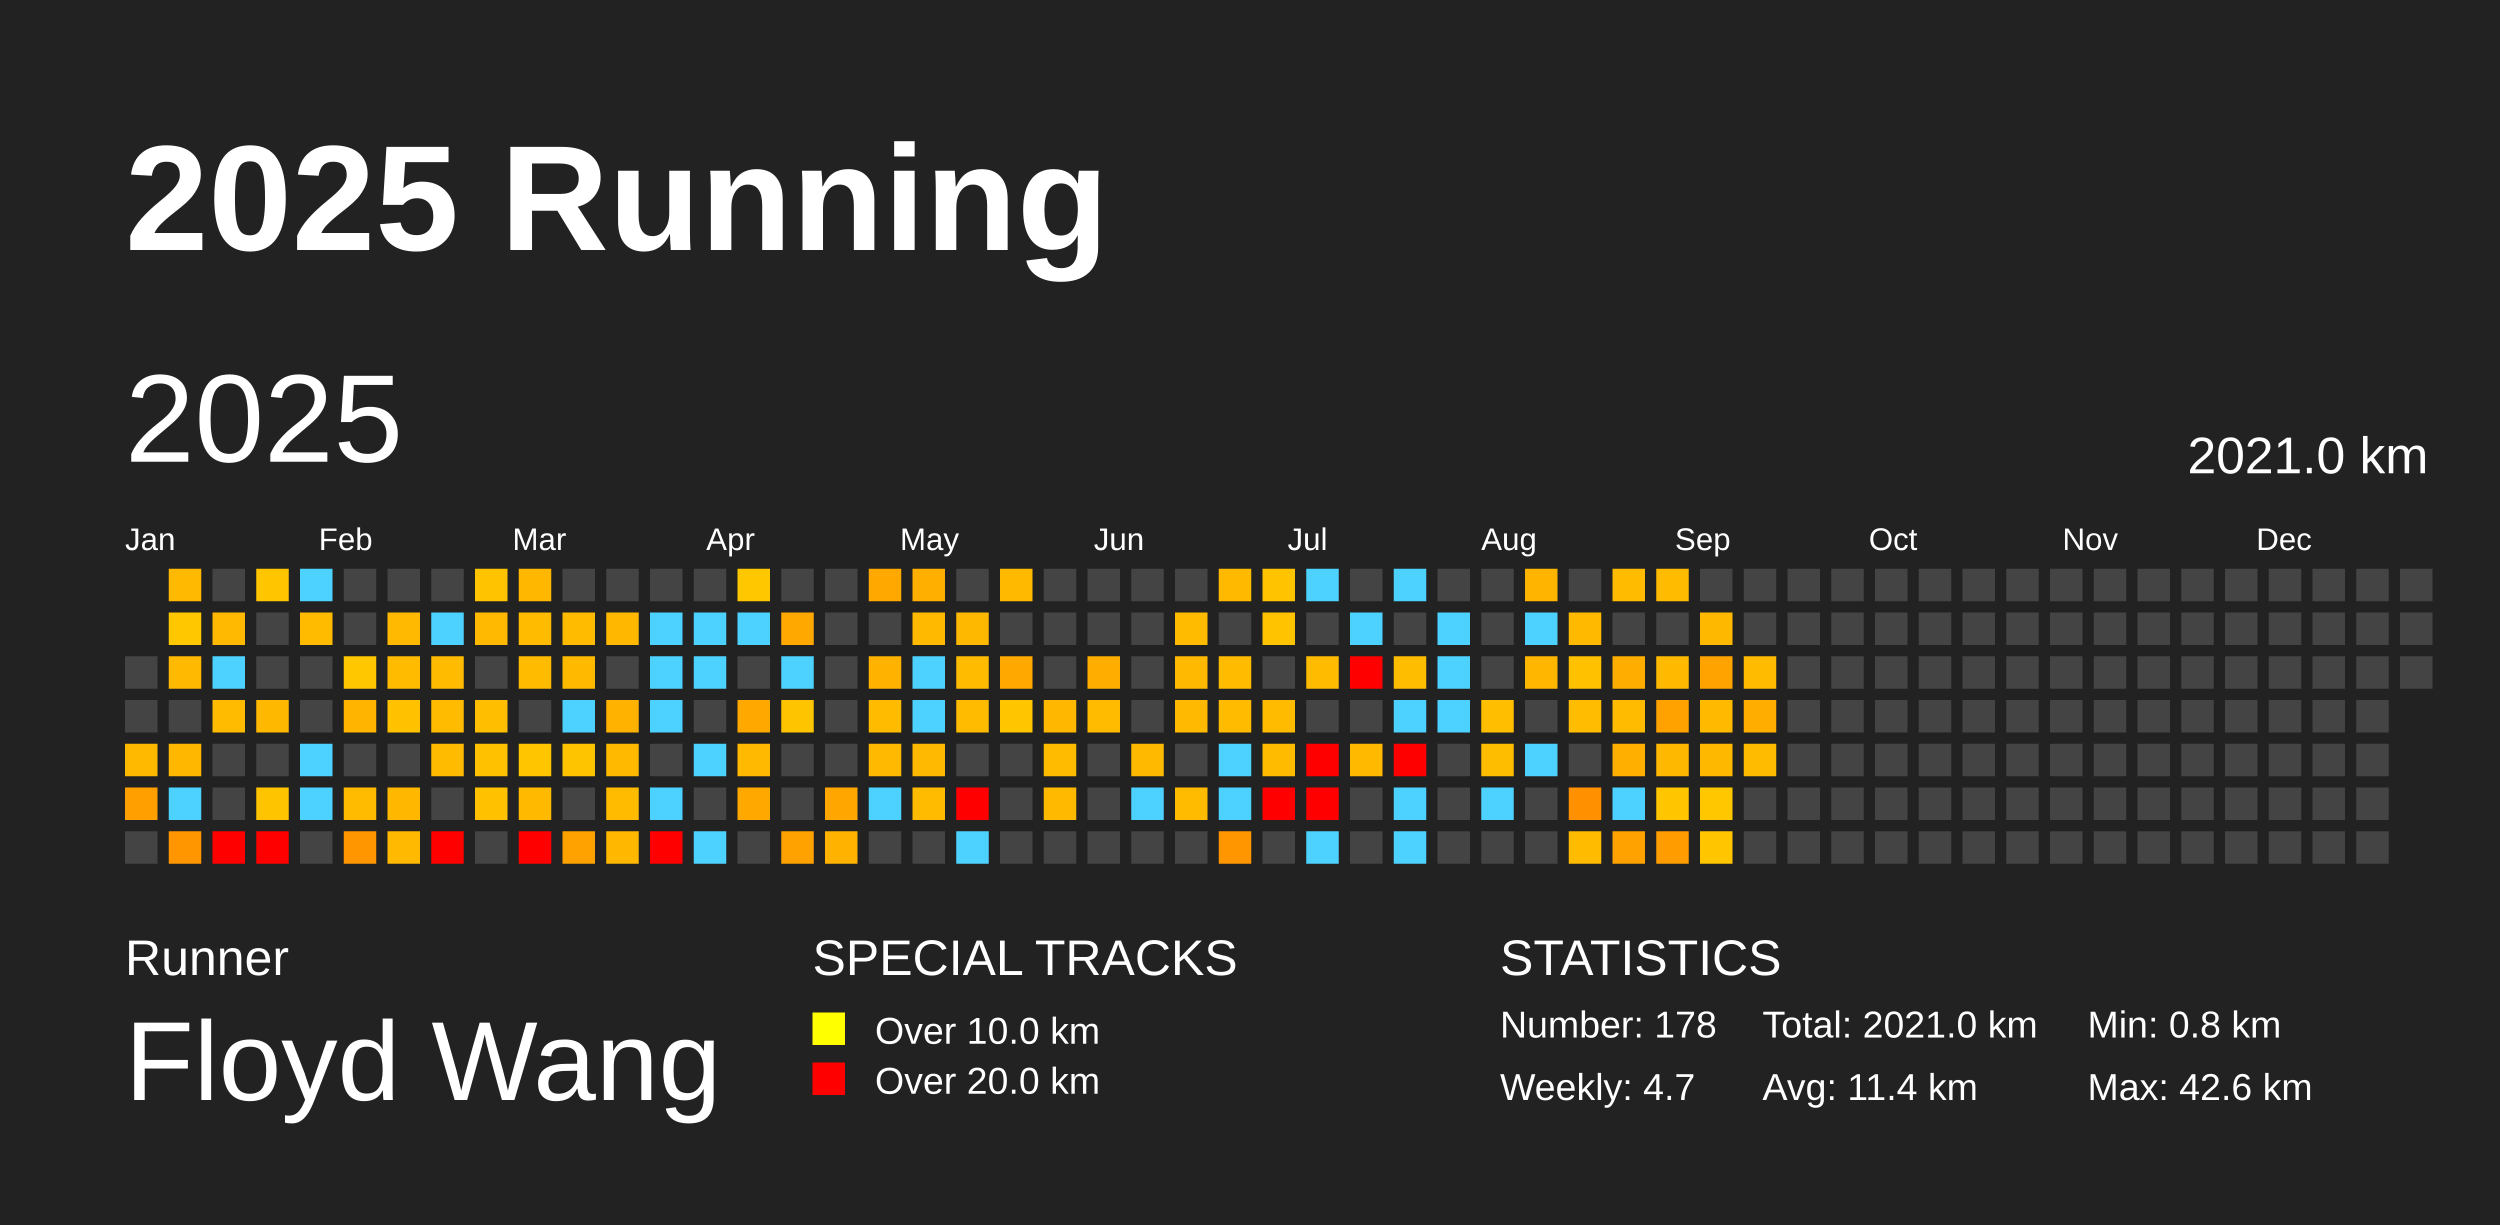
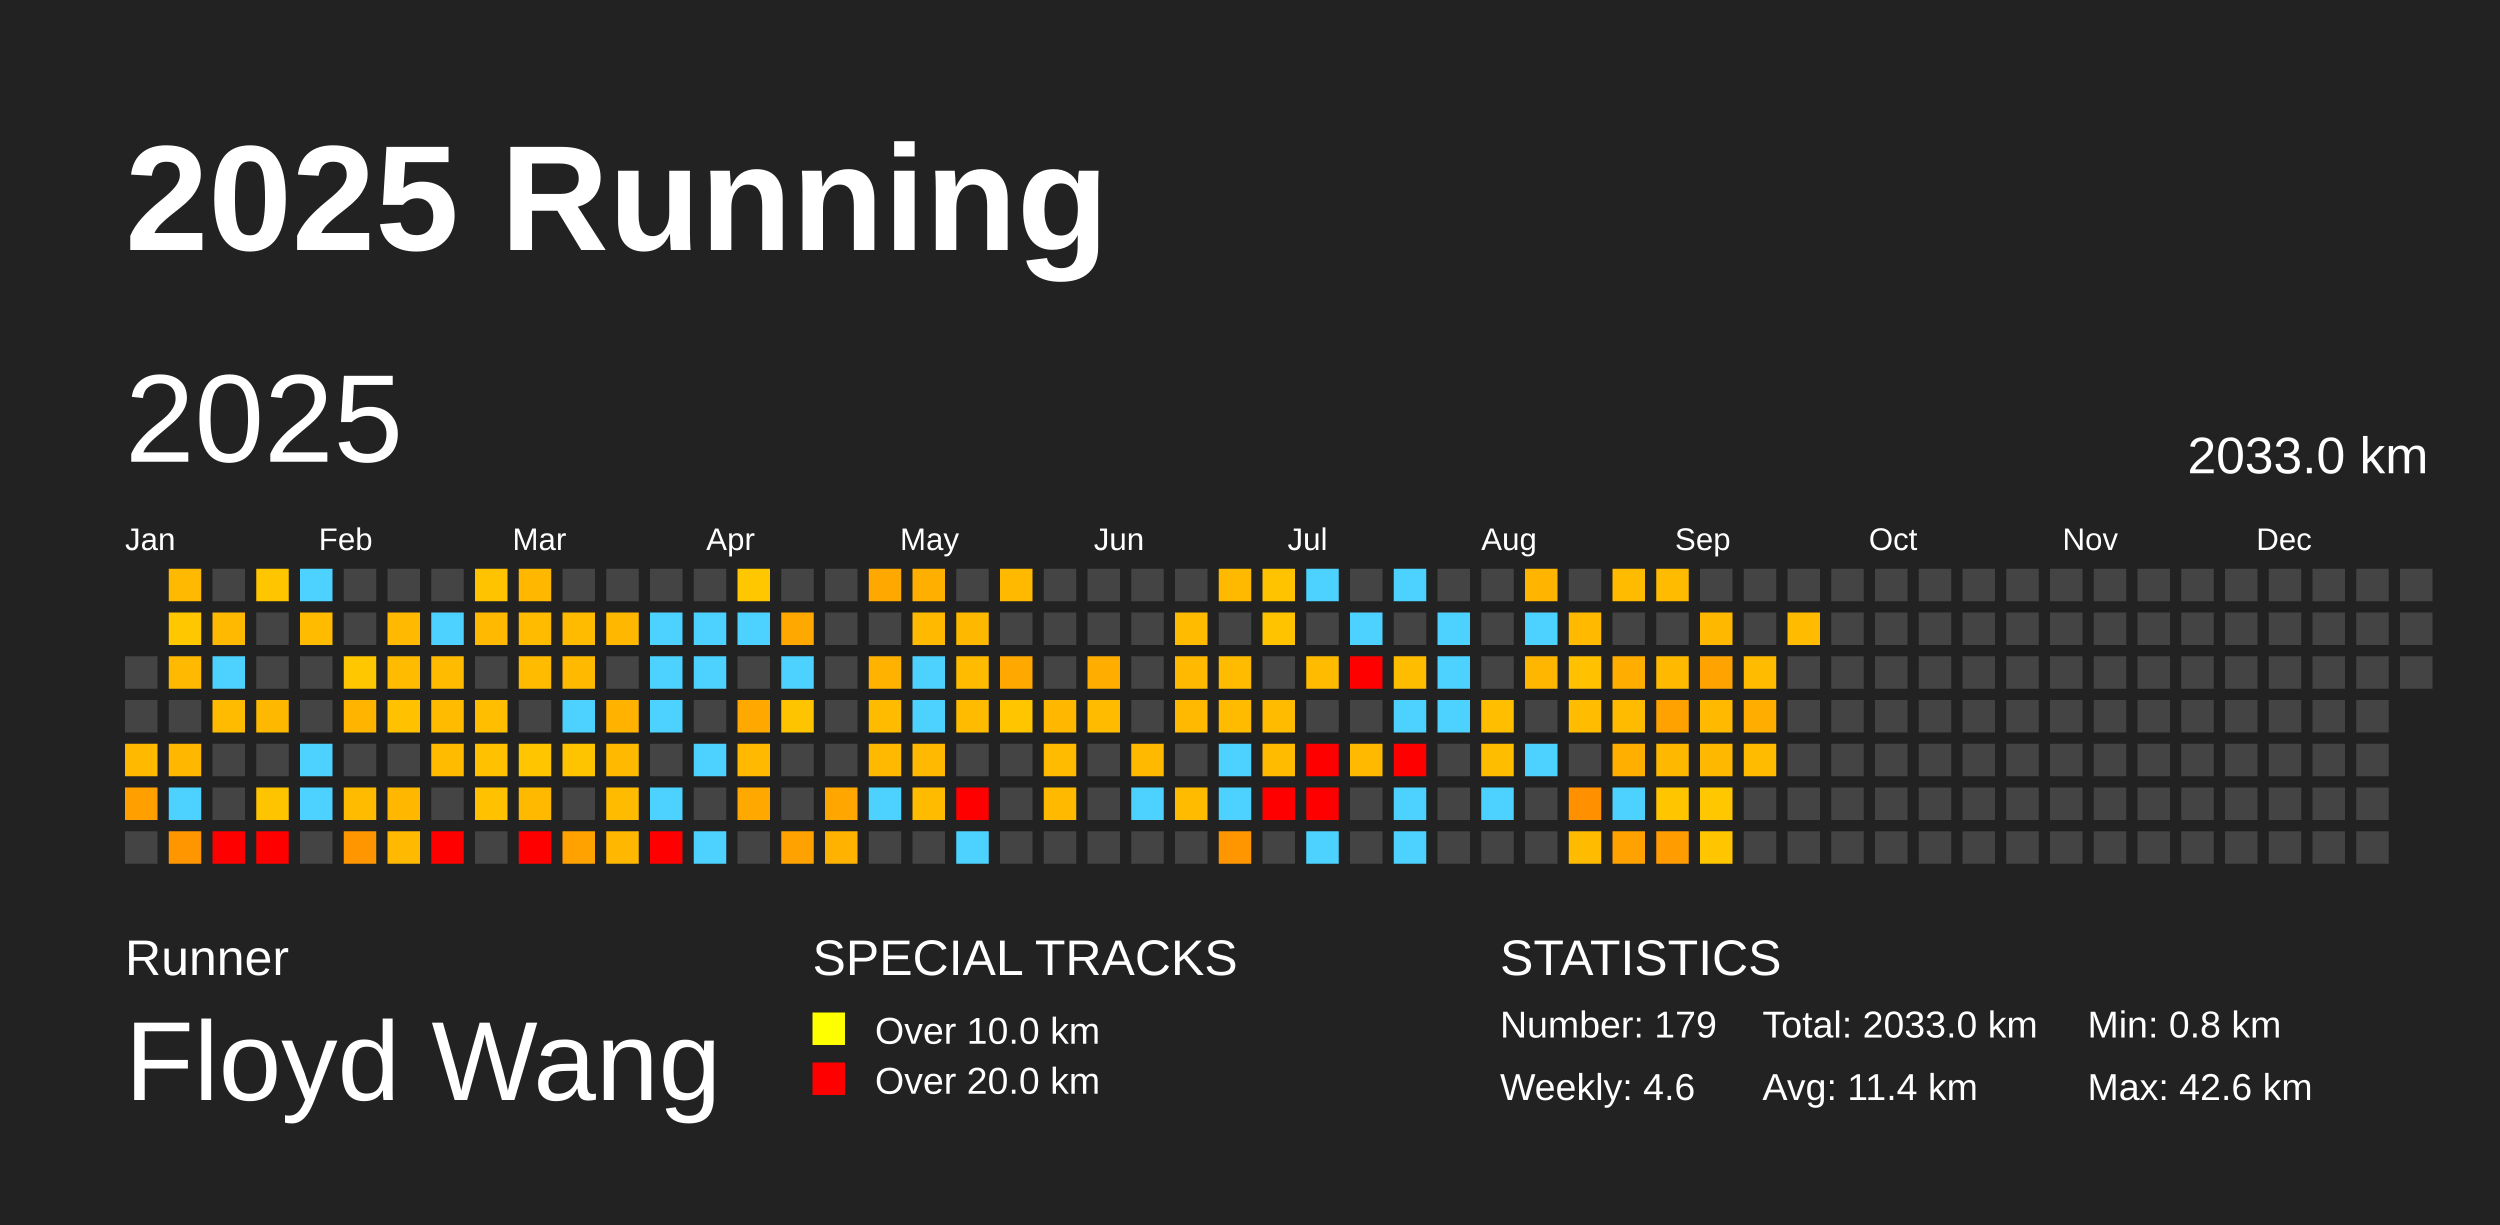
<svg xmlns="http://www.w3.org/2000/svg" baseProfile="full" height="98mm" version="1.1" viewBox="0,0,200,98" width="200mm">
  <defs />
  <rect fill="#222222" height="98" width="200" x="0" y="0" />
  <text fill="#FFFFFF" style="font-size:12px; font-family:Arial; font-weight:bold;" x="10" y="20">2025 Running</text>
  <text fill="#FFFFFF" style="font-size:4px; font-family:Arial" x="10" y="78">Runner</text>
  <text fill="#FFFFFF" style="font-size:9px; font-family:Arial" x="10" y="88">Floyd Wang</text>
  <text fill="#FFFFFF" style="font-size:4px; font-family:Arial" x="65" y="78">SPECIAL TRACKS</text>
  <rect fill="yellow" height="2.6" width="2.6" x="65" y="81" />
  <text fill="#FFFFFF" style="font-size:3px; font-family:Arial" x="70" y="83.5">Over 10.0 km</text>
  <rect fill="red" height="2.6" width="2.6" x="65" y="85" />
  <text fill="#FFFFFF" style="font-size:3px; font-family:Arial" x="70" y="87.5">Over 20.0 km</text>
  <text fill="#FFFFFF" style="font-size:4px; font-family:Arial" x="120" y="78">STATISTICS</text>
-   <text fill="#FFFFFF" style="font-size:3px; font-family:Arial" x="120" y="83">Number: 178</text>
-   <text fill="#FFFFFF" style="font-size:3px; font-family:Arial" x="120" y="88">Weekly: 4.7</text>
-   <text fill="#FFFFFF" style="font-size:3px; font-family:Arial" x="141" y="83">Total: 2021.0 km</text>
+   <text fill="#FFFFFF" style="font-size:3px; font-family:Arial" x="120" y="83">Number: 179</text>
+   <text fill="#FFFFFF" style="font-size:3px; font-family:Arial" x="120" y="88">Weekly: 4.6</text>
+   <text fill="#FFFFFF" style="font-size:3px; font-family:Arial" x="141" y="83">Total: 2033.0 km</text>
  <text fill="#FFFFFF" style="font-size:3px; font-family:Arial" x="141" y="88">Avg: 11.4 km</text>
  <text fill="#FFFFFF" style="font-size:3px; font-family:Arial" x="167" y="83">Min: 0.8 km</text>
  <text fill="#FFFFFF" style="font-size:3px; font-family:Arial" x="167" y="88">Max: 42.6 km</text>
  <text dominant-baseline="hanging" fill="#FFFFFF" style="font-size:10.0px; font-family:Arial;" x="10" y="30">2025</text>
-   <text dominant-baseline="hanging" fill="#FFFFFF" style="font-size:4.125px; font-family:Arial;" x="175" y="35">2021.0 km</text>
+   <text dominant-baseline="hanging" fill="#FFFFFF" style="font-size:4.125px; font-family:Arial;" x="175" y="35">2033.0 km</text>
  <text fill="#FFFFFF" style="font-size:2.5px; font-family:Arial" x="10.0" y="44">Jan</text>
  <text fill="#FFFFFF" style="font-size:2.5px; font-family:Arial" x="25.5" y="44">Feb</text>
  <text fill="#FFFFFF" style="font-size:2.5px; font-family:Arial" x="41.0" y="44">Mar</text>
  <text fill="#FFFFFF" style="font-size:2.5px; font-family:Arial" x="56.5" y="44">Apr</text>
  <text fill="#FFFFFF" style="font-size:2.5px; font-family:Arial" x="72.0" y="44">May</text>
  <text fill="#FFFFFF" style="font-size:2.5px; font-family:Arial" x="87.5" y="44">Jun</text>
  <text fill="#FFFFFF" style="font-size:2.5px; font-family:Arial" x="103.0" y="44">Jul</text>
  <text fill="#FFFFFF" style="font-size:2.5px; font-family:Arial" x="118.5" y="44">Aug</text>
  <text fill="#FFFFFF" style="font-size:2.5px; font-family:Arial" x="134.0" y="44">Sep</text>
  <text fill="#FFFFFF" style="font-size:2.5px; font-family:Arial" x="149.5" y="44">Oct</text>
  <text fill="#FFFFFF" style="font-size:2.5px; font-family:Arial" x="165.0" y="44">Nov</text>
  <text fill="#FFFFFF" style="font-size:2.5px; font-family:Arial" x="180.5" y="44">Dec</text>
  <rect fill="#444444" height="2.6" width="2.6" x="10.0" y="52.5" />
  <rect fill="#444444" height="2.6" width="2.6" x="10.0" y="56.0" />
  <rect fill="#ffba00" height="2.6" width="2.6" x="10.0" y="59.5" />
  <rect fill="#ff9f00" height="2.6" width="2.6" x="10.0" y="63.0" />
  <rect fill="#444444" height="2.6" width="2.6" x="10.0" y="66.5" />
  <rect fill="#ffb900" height="2.6" width="2.6" x="13.5" y="45.5" />
  <rect fill="#ffc700" height="2.6" width="2.6" x="13.5" y="49.0" />
  <rect fill="#ffb900" height="2.6" width="2.6" x="13.5" y="52.5" />
  <rect fill="#444444" height="2.6" width="2.6" x="13.5" y="56.0" />
  <rect fill="#ffb700" height="2.6" width="2.6" x="13.5" y="59.5" />
  <rect fill="#4dd2ff" height="2.6" width="2.6" x="13.5" y="63.0" />
  <rect fill="#ff9600" height="2.6" width="2.6" x="13.5" y="66.5" />
  <rect fill="#444444" height="2.6" width="2.6" x="17.0" y="45.5" />
  <rect fill="#ffb900" height="2.6" width="2.6" x="17.0" y="49.0" />
  <rect fill="#4dd2ff" height="2.6" width="2.6" x="17.0" y="52.5" />
  <rect fill="#ffbb00" height="2.6" width="2.6" x="17.0" y="56.0" />
  <rect fill="#444444" height="2.6" width="2.6" x="17.0" y="59.5" />
  <rect fill="#444444" height="2.6" width="2.6" x="17.0" y="63.0" />
  <rect fill="red" height="2.6" width="2.6" x="17.0" y="66.5" />
  <rect fill="#ffc600" height="2.6" width="2.6" x="20.5" y="45.5" />
  <rect fill="#444444" height="2.6" width="2.6" x="20.5" y="49.0" />
  <rect fill="#444444" height="2.6" width="2.6" x="20.5" y="52.5" />
  <rect fill="#ffb800" height="2.6" width="2.6" x="20.5" y="56.0" />
  <rect fill="#444444" height="2.6" width="2.6" x="20.5" y="59.5" />
  <rect fill="#ffc400" height="2.6" width="2.6" x="20.5" y="63.0" />
  <rect fill="red" height="2.6" width="2.6" x="20.5" y="66.5" />
  <rect fill="#4dd2ff" height="2.6" width="2.6" x="24.0" y="45.5" />
  <rect fill="#ffbb00" height="2.6" width="2.6" x="24.0" y="49.0" />
  <rect fill="#444444" height="2.6" width="2.6" x="24.0" y="52.5" />
  <rect fill="#444444" height="2.6" width="2.6" x="24.0" y="56.0" />
  <rect fill="#4dd2ff" height="2.6" width="2.6" x="24.0" y="59.5" />
  <rect fill="#4dd2ff" height="2.6" width="2.6" x="24.0" y="63.0" />
  <rect fill="#444444" height="2.6" width="2.6" x="24.0" y="66.5" />
  <rect fill="#444444" height="2.6" width="2.6" x="27.5" y="45.5" />
  <rect fill="#444444" height="2.6" width="2.6" x="27.5" y="49.0" />
  <rect fill="#ffc700" height="2.6" width="2.6" x="27.5" y="52.5" />
  <rect fill="#ffb400" height="2.6" width="2.6" x="27.5" y="56.0" />
  <rect fill="#444444" height="2.6" width="2.6" x="27.5" y="59.5" />
  <rect fill="#ffbb00" height="2.6" width="2.6" x="27.5" y="63.0" />
  <rect fill="#ff9600" height="2.6" width="2.6" x="27.5" y="66.5" />
  <rect fill="#444444" height="2.6" width="2.6" x="31.0" y="45.5" />
  <rect fill="#ffb900" height="2.6" width="2.6" x="31.0" y="49.0" />
  <rect fill="#ffbb00" height="2.6" width="2.6" x="31.0" y="52.5" />
  <rect fill="#ffc100" height="2.6" width="2.6" x="31.0" y="56.0" />
  <rect fill="#444444" height="2.6" width="2.6" x="31.0" y="59.5" />
  <rect fill="#ffb700" height="2.6" width="2.6" x="31.0" y="63.0" />
  <rect fill="#ffb900" height="2.6" width="2.6" x="31.0" y="66.5" />
  <rect fill="#444444" height="2.6" width="2.6" x="34.5" y="45.5" />
  <rect fill="#4dd2ff" height="2.6" width="2.6" x="34.5" y="49.0" />
  <rect fill="#ffbb00" height="2.6" width="2.6" x="34.5" y="52.5" />
  <rect fill="#ffbb00" height="2.6" width="2.6" x="34.5" y="56.0" />
  <rect fill="#ffbb00" height="2.6" width="2.6" x="34.5" y="59.5" />
  <rect fill="#444444" height="2.6" width="2.6" x="34.5" y="63.0" />
  <rect fill="red" height="2.6" width="2.6" x="34.5" y="66.5" />
  <rect fill="#ffc300" height="2.6" width="2.6" x="38.0" y="45.5" />
  <rect fill="#ffb900" height="2.6" width="2.6" x="38.0" y="49.0" />
  <rect fill="#444444" height="2.6" width="2.6" x="38.0" y="52.5" />
  <rect fill="#ffbe00" height="2.6" width="2.6" x="38.0" y="56.0" />
  <rect fill="#ffc100" height="2.6" width="2.6" x="38.0" y="59.5" />
  <rect fill="#ffc100" height="2.6" width="2.6" x="38.0" y="63.0" />
  <rect fill="#444444" height="2.6" width="2.6" x="38.0" y="66.5" />
  <rect fill="#ffb700" height="2.6" width="2.6" x="41.5" y="45.5" />
  <rect fill="#ffbb00" height="2.6" width="2.6" x="41.5" y="49.0" />
  <rect fill="#ffbb00" height="2.6" width="2.6" x="41.5" y="52.5" />
  <rect fill="#444444" height="2.6" width="2.6" x="41.5" y="56.0" />
  <rect fill="#ffc600" height="2.6" width="2.6" x="41.5" y="59.5" />
  <rect fill="#ffba00" height="2.6" width="2.6" x="41.5" y="63.0" />
  <rect fill="red" height="2.6" width="2.6" x="41.5" y="66.5" />
  <rect fill="#444444" height="2.6" width="2.6" x="45.0" y="45.5" />
  <rect fill="#ffbb00" height="2.6" width="2.6" x="45.0" y="49.0" />
  <rect fill="#ffba00" height="2.6" width="2.6" x="45.0" y="52.5" />
  <rect fill="#4dd2ff" height="2.6" width="2.6" x="45.0" y="56.0" />
  <rect fill="#ffc400" height="2.6" width="2.6" x="45.0" y="59.5" />
  <rect fill="#444444" height="2.6" width="2.6" x="45.0" y="63.0" />
  <rect fill="#ffa200" height="2.6" width="2.6" x="45.0" y="66.5" />
  <rect fill="#444444" height="2.6" width="2.6" x="48.5" y="45.5" />
  <rect fill="#ffb700" height="2.6" width="2.6" x="48.5" y="49.0" />
  <rect fill="#444444" height="2.6" width="2.6" x="48.5" y="52.5" />
  <rect fill="#ffb200" height="2.6" width="2.6" x="48.5" y="56.0" />
  <rect fill="#ffba00" height="2.6" width="2.6" x="48.5" y="59.5" />
  <rect fill="#ffbb00" height="2.6" width="2.6" x="48.5" y="63.0" />
  <rect fill="#ffb700" height="2.6" width="2.6" x="48.5" y="66.5" />
  <rect fill="#444444" height="2.6" width="2.6" x="52.0" y="45.5" />
  <rect fill="#4dd2ff" height="2.6" width="2.6" x="52.0" y="49.0" />
  <rect fill="#4dd2ff" height="2.6" width="2.6" x="52.0" y="52.5" />
  <rect fill="#4dd2ff" height="2.6" width="2.6" x="52.0" y="56.0" />
  <rect fill="#444444" height="2.6" width="2.6" x="52.0" y="59.5" />
  <rect fill="#4dd2ff" height="2.6" width="2.6" x="52.0" y="63.0" />
  <rect fill="red" height="2.6" width="2.6" x="52.0" y="66.5" />
  <rect fill="#444444" height="2.6" width="2.6" x="55.5" y="45.5" />
  <rect fill="#4dd2ff" height="2.6" width="2.6" x="55.5" y="49.0" />
  <rect fill="#4dd2ff" height="2.6" width="2.6" x="55.5" y="52.5" />
  <rect fill="#444444" height="2.6" width="2.6" x="55.5" y="56.0" />
  <rect fill="#4dd2ff" height="2.6" width="2.6" x="55.5" y="59.5" />
  <rect fill="#444444" height="2.6" width="2.6" x="55.5" y="63.0" />
  <rect fill="#4dd2ff" height="2.6" width="2.6" x="55.5" y="66.5" />
  <rect fill="#ffc700" height="2.6" width="2.6" x="59.0" y="45.5" />
  <rect fill="#4dd2ff" height="2.6" width="2.6" x="59.0" y="49.0" />
  <rect fill="#444444" height="2.6" width="2.6" x="59.0" y="52.5" />
  <rect fill="#ffa900" height="2.6" width="2.6" x="59.0" y="56.0" />
  <rect fill="#ffb900" height="2.6" width="2.6" x="59.0" y="59.5" />
  <rect fill="#ffa900" height="2.6" width="2.6" x="59.0" y="63.0" />
  <rect fill="#444444" height="2.6" width="2.6" x="59.0" y="66.5" />
  <rect fill="#444444" height="2.6" width="2.6" x="62.5" y="45.5" />
  <rect fill="#ffa900" height="2.6" width="2.6" x="62.5" y="49.0" />
  <rect fill="#4dd2ff" height="2.6" width="2.6" x="62.5" y="52.5" />
  <rect fill="#ffc400" height="2.6" width="2.6" x="62.5" y="56.0" />
  <rect fill="#444444" height="2.6" width="2.6" x="62.5" y="59.5" />
  <rect fill="#444444" height="2.6" width="2.6" x="62.5" y="63.0" />
  <rect fill="#ffa200" height="2.6" width="2.6" x="62.5" y="66.5" />
  <rect fill="#444444" height="2.6" width="2.6" x="66.0" y="45.5" />
  <rect fill="#444444" height="2.6" width="2.6" x="66.0" y="49.0" />
  <rect fill="#444444" height="2.6" width="2.6" x="66.0" y="52.5" />
  <rect fill="#444444" height="2.6" width="2.6" x="66.0" y="56.0" />
  <rect fill="#444444" height="2.6" width="2.6" x="66.0" y="59.5" />
  <rect fill="#ffa700" height="2.6" width="2.6" x="66.0" y="63.0" />
  <rect fill="#ffb300" height="2.6" width="2.6" x="66.0" y="66.5" />
  <rect fill="#ffa900" height="2.6" width="2.6" x="69.5" y="45.5" />
  <rect fill="#444444" height="2.6" width="2.6" x="69.5" y="49.0" />
  <rect fill="#ffb200" height="2.6" width="2.6" x="69.5" y="52.5" />
  <rect fill="#ffbb00" height="2.6" width="2.6" x="69.5" y="56.0" />
  <rect fill="#ffb900" height="2.6" width="2.6" x="69.5" y="59.5" />
  <rect fill="#4dd2ff" height="2.6" width="2.6" x="69.5" y="63.0" />
  <rect fill="#444444" height="2.6" width="2.6" x="69.5" y="66.5" />
  <rect fill="#ffaf00" height="2.6" width="2.6" x="73.0" y="45.5" />
  <rect fill="#ffba00" height="2.6" width="2.6" x="73.0" y="49.0" />
  <rect fill="#4dd2ff" height="2.6" width="2.6" x="73.0" y="52.5" />
  <rect fill="#4dd2ff" height="2.6" width="2.6" x="73.0" y="56.0" />
  <rect fill="#ffb900" height="2.6" width="2.6" x="73.0" y="59.5" />
  <rect fill="#ffbb00" height="2.6" width="2.6" x="73.0" y="63.0" />
  <rect fill="#444444" height="2.6" width="2.6" x="73.0" y="66.5" />
  <rect fill="#444444" height="2.6" width="2.6" x="76.5" y="45.5" />
  <rect fill="#ffb800" height="2.6" width="2.6" x="76.5" y="49.0" />
  <rect fill="#ffbb00" height="2.6" width="2.6" x="76.5" y="52.5" />
  <rect fill="#ffbb00" height="2.6" width="2.6" x="76.5" y="56.0" />
  <rect fill="#444444" height="2.6" width="2.6" x="76.5" y="59.5" />
  <rect fill="red" height="2.6" width="2.6" x="76.5" y="63.0" />
  <rect fill="#4dd2ff" height="2.6" width="2.6" x="76.5" y="66.5" />
  <rect fill="#ffba00" height="2.6" width="2.6" x="80.0" y="45.5" />
  <rect fill="#444444" height="2.6" width="2.6" x="80.0" y="49.0" />
  <rect fill="#ffa800" height="2.6" width="2.6" x="80.0" y="52.5" />
  <rect fill="#ffc600" height="2.6" width="2.6" x="80.0" y="56.0" />
  <rect fill="#444444" height="2.6" width="2.6" x="80.0" y="59.5" />
  <rect fill="#444444" height="2.6" width="2.6" x="80.0" y="63.0" />
  <rect fill="#444444" height="2.6" width="2.6" x="80.0" y="66.5" />
  <rect fill="#444444" height="2.6" width="2.6" x="83.5" y="45.5" />
  <rect fill="#444444" height="2.6" width="2.6" x="83.5" y="49.0" />
  <rect fill="#444444" height="2.6" width="2.6" x="83.5" y="52.5" />
  <rect fill="#ffb700" height="2.6" width="2.6" x="83.5" y="56.0" />
  <rect fill="#ffbb00" height="2.6" width="2.6" x="83.5" y="59.5" />
  <rect fill="#ffba00" height="2.6" width="2.6" x="83.5" y="63.0" />
  <rect fill="#444444" height="2.6" width="2.6" x="83.5" y="66.5" />
  <rect fill="#444444" height="2.6" width="2.6" x="87.0" y="45.5" />
  <rect fill="#444444" height="2.6" width="2.6" x="87.0" y="49.0" />
  <rect fill="#ffae00" height="2.6" width="2.6" x="87.0" y="52.5" />
  <rect fill="#ffbb00" height="2.6" width="2.6" x="87.0" y="56.0" />
  <rect fill="#444444" height="2.6" width="2.6" x="87.0" y="59.5" />
  <rect fill="#444444" height="2.6" width="2.6" x="87.0" y="63.0" />
  <rect fill="#444444" height="2.6" width="2.6" x="87.0" y="66.5" />
  <rect fill="#444444" height="2.6" width="2.6" x="90.5" y="45.5" />
  <rect fill="#444444" height="2.6" width="2.6" x="90.5" y="49.0" />
  <rect fill="#444444" height="2.6" width="2.6" x="90.5" y="52.5" />
  <rect fill="#444444" height="2.6" width="2.6" x="90.5" y="56.0" />
  <rect fill="#ffba00" height="2.6" width="2.6" x="90.5" y="59.5" />
  <rect fill="#4dd2ff" height="2.6" width="2.6" x="90.5" y="63.0" />
  <rect fill="#444444" height="2.6" width="2.6" x="90.5" y="66.5" />
  <rect fill="#444444" height="2.6" width="2.6" x="94.0" y="45.5" />
  <rect fill="#ffbb00" height="2.6" width="2.6" x="94.0" y="49.0" />
  <rect fill="#ffb900" height="2.6" width="2.6" x="94.0" y="52.5" />
  <rect fill="#ffb900" height="2.6" width="2.6" x="94.0" y="56.0" />
  <rect fill="#444444" height="2.6" width="2.6" x="94.0" y="59.5" />
  <rect fill="#ffbb00" height="2.6" width="2.6" x="94.0" y="63.0" />
  <rect fill="#444444" height="2.6" width="2.6" x="94.0" y="66.5" />
  <rect fill="#ffba00" height="2.6" width="2.6" x="97.5" y="45.5" />
  <rect fill="#444444" height="2.6" width="2.6" x="97.5" y="49.0" />
  <rect fill="#ffbb00" height="2.6" width="2.6" x="97.5" y="52.5" />
  <rect fill="#ffbb00" height="2.6" width="2.6" x="97.5" y="56.0" />
  <rect fill="#4dd2ff" height="2.6" width="2.6" x="97.5" y="59.5" />
  <rect fill="#4dd2ff" height="2.6" width="2.6" x="97.5" y="63.0" />
  <rect fill="#ff9600" height="2.6" width="2.6" x="97.5" y="66.5" />
  <rect fill="#ffc300" height="2.6" width="2.6" x="101.0" y="45.5" />
  <rect fill="#ffc300" height="2.6" width="2.6" x="101.0" y="49.0" />
  <rect fill="#444444" height="2.6" width="2.6" x="101.0" y="52.5" />
  <rect fill="#ffbb00" height="2.6" width="2.6" x="101.0" y="56.0" />
  <rect fill="#ffbb00" height="2.6" width="2.6" x="101.0" y="59.5" />
  <rect fill="red" height="2.6" width="2.6" x="101.0" y="63.0" />
  <rect fill="#444444" height="2.6" width="2.6" x="101.0" y="66.5" />
  <rect fill="#4dd2ff" height="2.6" width="2.6" x="104.5" y="45.5" />
  <rect fill="#444444" height="2.6" width="2.6" x="104.5" y="49.0" />
  <rect fill="#ffbb00" height="2.6" width="2.6" x="104.5" y="52.5" />
  <rect fill="#444444" height="2.6" width="2.6" x="104.5" y="56.0" />
  <rect fill="red" height="2.6" width="2.6" x="104.5" y="59.5" />
  <rect fill="red" height="2.6" width="2.6" x="104.5" y="63.0" />
  <rect fill="#4dd2ff" height="2.6" width="2.6" x="104.5" y="66.5" />
  <rect fill="#444444" height="2.6" width="2.6" x="108.0" y="45.5" />
  <rect fill="#4dd2ff" height="2.6" width="2.6" x="108.0" y="49.0" />
  <rect fill="red" height="2.6" width="2.6" x="108.0" y="52.5" />
  <rect fill="#444444" height="2.6" width="2.6" x="108.0" y="56.0" />
  <rect fill="#ffba00" height="2.6" width="2.6" x="108.0" y="59.5" />
  <rect fill="#444444" height="2.6" width="2.6" x="108.0" y="63.0" />
  <rect fill="#444444" height="2.6" width="2.6" x="108.0" y="66.5" />
  <rect fill="#4dd2ff" height="2.6" width="2.6" x="111.5" y="45.5" />
  <rect fill="#444444" height="2.6" width="2.6" x="111.5" y="49.0" />
  <rect fill="#ffbd00" height="2.6" width="2.6" x="111.5" y="52.5" />
  <rect fill="#4dd2ff" height="2.6" width="2.6" x="111.5" y="56.0" />
  <rect fill="red" height="2.6" width="2.6" x="111.5" y="59.5" />
  <rect fill="#4dd2ff" height="2.6" width="2.6" x="111.5" y="63.0" />
  <rect fill="#4dd2ff" height="2.6" width="2.6" x="111.5" y="66.5" />
  <rect fill="#444444" height="2.6" width="2.6" x="115.0" y="45.5" />
  <rect fill="#4dd2ff" height="2.6" width="2.6" x="115.0" y="49.0" />
  <rect fill="#4dd2ff" height="2.6" width="2.6" x="115.0" y="52.5" />
  <rect fill="#4dd2ff" height="2.6" width="2.6" x="115.0" y="56.0" />
  <rect fill="#444444" height="2.6" width="2.6" x="115.0" y="59.5" />
  <rect fill="#444444" height="2.6" width="2.6" x="115.0" y="63.0" />
  <rect fill="#444444" height="2.6" width="2.6" x="115.0" y="66.5" />
  <rect fill="#444444" height="2.6" width="2.6" x="118.5" y="45.5" />
  <rect fill="#444444" height="2.6" width="2.6" x="118.5" y="49.0" />
  <rect fill="#444444" height="2.6" width="2.6" x="118.5" y="52.5" />
  <rect fill="#ffbf00" height="2.6" width="2.6" x="118.5" y="56.0" />
  <rect fill="#ffbd00" height="2.6" width="2.6" x="118.5" y="59.5" />
  <rect fill="#4dd2ff" height="2.6" width="2.6" x="118.5" y="63.0" />
  <rect fill="#444444" height="2.6" width="2.6" x="118.5" y="66.5" />
  <rect fill="#ffb500" height="2.6" width="2.6" x="122.0" y="45.5" />
  <rect fill="#4dd2ff" height="2.6" width="2.6" x="122.0" y="49.0" />
  <rect fill="#ffb600" height="2.6" width="2.6" x="122.0" y="52.5" />
  <rect fill="#444444" height="2.6" width="2.6" x="122.0" y="56.0" />
  <rect fill="#4dd2ff" height="2.6" width="2.6" x="122.0" y="59.5" />
  <rect fill="#444444" height="2.6" width="2.6" x="122.0" y="63.0" />
  <rect fill="#444444" height="2.6" width="2.6" x="122.0" y="66.5" />
  <rect fill="#444444" height="2.6" width="2.6" x="125.5" y="45.5" />
  <rect fill="#ffba00" height="2.6" width="2.6" x="125.5" y="49.0" />
  <rect fill="#ffc100" height="2.6" width="2.6" x="125.5" y="52.5" />
  <rect fill="#ffbc00" height="2.6" width="2.6" x="125.5" y="56.0" />
  <rect fill="#444444" height="2.6" width="2.6" x="125.5" y="59.5" />
  <rect fill="#ff9000" height="2.6" width="2.6" x="125.5" y="63.0" />
  <rect fill="#ffbb00" height="2.6" width="2.6" x="125.5" y="66.5" />
  <rect fill="#ffbb00" height="2.6" width="2.6" x="129.0" y="45.5" />
  <rect fill="#444444" height="2.6" width="2.6" x="129.0" y="49.0" />
  <rect fill="#ffae00" height="2.6" width="2.6" x="129.0" y="52.5" />
  <rect fill="#ffbb00" height="2.6" width="2.6" x="129.0" y="56.0" />
  <rect fill="#ffaf00" height="2.6" width="2.6" x="129.0" y="59.5" />
  <rect fill="#4dd2ff" height="2.6" width="2.6" x="129.0" y="63.0" />
  <rect fill="#ffa200" height="2.6" width="2.6" x="129.0" y="66.5" />
  <rect fill="#ffbb00" height="2.6" width="2.6" x="132.5" y="45.5" />
  <rect fill="#444444" height="2.6" width="2.6" x="132.5" y="49.0" />
  <rect fill="#ffba00" height="2.6" width="2.6" x="132.5" y="52.5" />
  <rect fill="#ffa200" height="2.6" width="2.6" x="132.5" y="56.0" />
  <rect fill="#ffb800" height="2.6" width="2.6" x="132.5" y="59.5" />
  <rect fill="#ffc600" height="2.6" width="2.6" x="132.5" y="63.0" />
  <rect fill="#ff9c00" height="2.6" width="2.6" x="132.5" y="66.5" />
  <rect fill="#444444" height="2.6" width="2.6" x="136.0" y="45.5" />
  <rect fill="#ffb800" height="2.6" width="2.6" x="136.0" y="49.0" />
  <rect fill="#ffa300" height="2.6" width="2.6" x="136.0" y="52.5" />
  <rect fill="#ffba00" height="2.6" width="2.6" x="136.0" y="56.0" />
  <rect fill="#ffb800" height="2.6" width="2.6" x="136.0" y="59.5" />
  <rect fill="#ffc700" height="2.6" width="2.6" x="136.0" y="63.0" />
  <rect fill="#ffc600" height="2.6" width="2.6" x="136.0" y="66.5" />
  <rect fill="#444444" height="2.6" width="2.6" x="139.5" y="45.5" />
  <rect fill="#444444" height="2.6" width="2.6" x="139.5" y="49.0" />
  <rect fill="#ffbb00" height="2.6" width="2.6" x="139.5" y="52.5" />
  <rect fill="#ffae00" height="2.6" width="2.6" x="139.5" y="56.0" />
  <rect fill="#ffbb00" height="2.6" width="2.6" x="139.5" y="59.5" />
  <rect fill="#444444" height="2.6" width="2.6" x="139.5" y="63.0" />
  <rect fill="#444444" height="2.6" width="2.6" x="139.5" y="66.5" />
  <rect fill="#444444" height="2.6" width="2.6" x="143.0" y="45.5" />
-   <rect fill="#444444" height="2.6" width="2.6" x="143.0" y="49.0" />
+   <rect fill="#ffbb00" height="2.6" width="2.6" x="143.0" y="49.0" />
  <rect fill="#444444" height="2.6" width="2.6" x="143.0" y="52.5" />
  <rect fill="#444444" height="2.6" width="2.6" x="143.0" y="56.0" />
  <rect fill="#444444" height="2.6" width="2.6" x="143.0" y="59.5" />
  <rect fill="#444444" height="2.6" width="2.6" x="143.0" y="63.0" />
  <rect fill="#444444" height="2.6" width="2.6" x="143.0" y="66.5" />
  <rect fill="#444444" height="2.6" width="2.6" x="146.5" y="45.5" />
  <rect fill="#444444" height="2.6" width="2.6" x="146.5" y="49.0" />
  <rect fill="#444444" height="2.6" width="2.6" x="146.5" y="52.5" />
  <rect fill="#444444" height="2.6" width="2.6" x="146.5" y="56.0" />
  <rect fill="#444444" height="2.6" width="2.6" x="146.5" y="59.5" />
  <rect fill="#444444" height="2.6" width="2.6" x="146.5" y="63.0" />
  <rect fill="#444444" height="2.6" width="2.6" x="146.5" y="66.5" />
  <rect fill="#444444" height="2.6" width="2.6" x="150.0" y="45.5" />
  <rect fill="#444444" height="2.6" width="2.6" x="150.0" y="49.0" />
  <rect fill="#444444" height="2.6" width="2.6" x="150.0" y="52.5" />
  <rect fill="#444444" height="2.6" width="2.6" x="150.0" y="56.0" />
  <rect fill="#444444" height="2.6" width="2.6" x="150.0" y="59.5" />
  <rect fill="#444444" height="2.6" width="2.6" x="150.0" y="63.0" />
  <rect fill="#444444" height="2.6" width="2.6" x="150.0" y="66.5" />
  <rect fill="#444444" height="2.6" width="2.6" x="153.5" y="45.5" />
  <rect fill="#444444" height="2.6" width="2.6" x="153.5" y="49.0" />
  <rect fill="#444444" height="2.6" width="2.6" x="153.5" y="52.5" />
  <rect fill="#444444" height="2.6" width="2.6" x="153.5" y="56.0" />
  <rect fill="#444444" height="2.6" width="2.6" x="153.5" y="59.5" />
  <rect fill="#444444" height="2.6" width="2.6" x="153.5" y="63.0" />
  <rect fill="#444444" height="2.6" width="2.6" x="153.5" y="66.5" />
  <rect fill="#444444" height="2.6" width="2.6" x="157.0" y="45.5" />
  <rect fill="#444444" height="2.6" width="2.6" x="157.0" y="49.0" />
  <rect fill="#444444" height="2.6" width="2.6" x="157.0" y="52.5" />
  <rect fill="#444444" height="2.6" width="2.6" x="157.0" y="56.0" />
  <rect fill="#444444" height="2.6" width="2.6" x="157.0" y="59.5" />
  <rect fill="#444444" height="2.6" width="2.6" x="157.0" y="63.0" />
  <rect fill="#444444" height="2.6" width="2.6" x="157.0" y="66.5" />
  <rect fill="#444444" height="2.6" width="2.6" x="160.5" y="45.5" />
  <rect fill="#444444" height="2.6" width="2.6" x="160.5" y="49.0" />
  <rect fill="#444444" height="2.6" width="2.6" x="160.5" y="52.5" />
  <rect fill="#444444" height="2.6" width="2.6" x="160.5" y="56.0" />
  <rect fill="#444444" height="2.6" width="2.6" x="160.5" y="59.5" />
  <rect fill="#444444" height="2.6" width="2.6" x="160.5" y="63.0" />
  <rect fill="#444444" height="2.6" width="2.6" x="160.5" y="66.5" />
  <rect fill="#444444" height="2.6" width="2.6" x="164.0" y="45.5" />
  <rect fill="#444444" height="2.6" width="2.6" x="164.0" y="49.0" />
  <rect fill="#444444" height="2.6" width="2.6" x="164.0" y="52.5" />
  <rect fill="#444444" height="2.6" width="2.6" x="164.0" y="56.0" />
  <rect fill="#444444" height="2.6" width="2.6" x="164.0" y="59.5" />
  <rect fill="#444444" height="2.6" width="2.6" x="164.0" y="63.0" />
  <rect fill="#444444" height="2.6" width="2.6" x="164.0" y="66.5" />
  <rect fill="#444444" height="2.6" width="2.6" x="167.5" y="45.5" />
  <rect fill="#444444" height="2.6" width="2.6" x="167.5" y="49.0" />
  <rect fill="#444444" height="2.6" width="2.6" x="167.5" y="52.5" />
  <rect fill="#444444" height="2.6" width="2.6" x="167.5" y="56.0" />
  <rect fill="#444444" height="2.6" width="2.6" x="167.5" y="59.5" />
  <rect fill="#444444" height="2.6" width="2.6" x="167.5" y="63.0" />
  <rect fill="#444444" height="2.6" width="2.6" x="167.5" y="66.5" />
  <rect fill="#444444" height="2.6" width="2.6" x="171.0" y="45.5" />
  <rect fill="#444444" height="2.6" width="2.6" x="171.0" y="49.0" />
  <rect fill="#444444" height="2.6" width="2.6" x="171.0" y="52.5" />
  <rect fill="#444444" height="2.6" width="2.6" x="171.0" y="56.0" />
  <rect fill="#444444" height="2.6" width="2.6" x="171.0" y="59.5" />
  <rect fill="#444444" height="2.6" width="2.6" x="171.0" y="63.0" />
  <rect fill="#444444" height="2.6" width="2.6" x="171.0" y="66.5" />
  <rect fill="#444444" height="2.6" width="2.6" x="174.5" y="45.5" />
  <rect fill="#444444" height="2.6" width="2.6" x="174.5" y="49.0" />
  <rect fill="#444444" height="2.6" width="2.6" x="174.5" y="52.5" />
  <rect fill="#444444" height="2.6" width="2.6" x="174.5" y="56.0" />
  <rect fill="#444444" height="2.6" width="2.6" x="174.5" y="59.5" />
  <rect fill="#444444" height="2.6" width="2.6" x="174.5" y="63.0" />
  <rect fill="#444444" height="2.6" width="2.6" x="174.5" y="66.5" />
  <rect fill="#444444" height="2.6" width="2.6" x="178.0" y="45.5" />
  <rect fill="#444444" height="2.6" width="2.6" x="178.0" y="49.0" />
  <rect fill="#444444" height="2.6" width="2.6" x="178.0" y="52.5" />
  <rect fill="#444444" height="2.6" width="2.6" x="178.0" y="56.0" />
  <rect fill="#444444" height="2.6" width="2.6" x="178.0" y="59.5" />
  <rect fill="#444444" height="2.6" width="2.6" x="178.0" y="63.0" />
  <rect fill="#444444" height="2.6" width="2.6" x="178.0" y="66.5" />
  <rect fill="#444444" height="2.6" width="2.6" x="181.5" y="45.5" />
  <rect fill="#444444" height="2.6" width="2.6" x="181.5" y="49.0" />
  <rect fill="#444444" height="2.6" width="2.6" x="181.5" y="52.5" />
  <rect fill="#444444" height="2.6" width="2.6" x="181.5" y="56.0" />
  <rect fill="#444444" height="2.6" width="2.6" x="181.5" y="59.5" />
  <rect fill="#444444" height="2.6" width="2.6" x="181.5" y="63.0" />
  <rect fill="#444444" height="2.6" width="2.6" x="181.5" y="66.5" />
  <rect fill="#444444" height="2.6" width="2.6" x="185.0" y="45.5" />
  <rect fill="#444444" height="2.6" width="2.6" x="185.0" y="49.0" />
  <rect fill="#444444" height="2.6" width="2.6" x="185.0" y="52.5" />
  <rect fill="#444444" height="2.6" width="2.6" x="185.0" y="56.0" />
  <rect fill="#444444" height="2.6" width="2.6" x="185.0" y="59.5" />
  <rect fill="#444444" height="2.6" width="2.6" x="185.0" y="63.0" />
  <rect fill="#444444" height="2.6" width="2.6" x="185.0" y="66.5" />
  <rect fill="#444444" height="2.6" width="2.6" x="188.5" y="45.5" />
  <rect fill="#444444" height="2.6" width="2.6" x="188.5" y="49.0" />
  <rect fill="#444444" height="2.6" width="2.6" x="188.5" y="52.5" />
  <rect fill="#444444" height="2.6" width="2.6" x="188.5" y="56.0" />
  <rect fill="#444444" height="2.6" width="2.6" x="188.5" y="59.5" />
  <rect fill="#444444" height="2.6" width="2.6" x="188.5" y="63.0" />
  <rect fill="#444444" height="2.6" width="2.6" x="188.5" y="66.5" />
  <rect fill="#444444" height="2.6" width="2.6" x="192.0" y="45.5" />
  <rect fill="#444444" height="2.6" width="2.6" x="192.0" y="49.0" />
  <rect fill="#444444" height="2.6" width="2.6" x="192.0" y="52.5" />
</svg>
